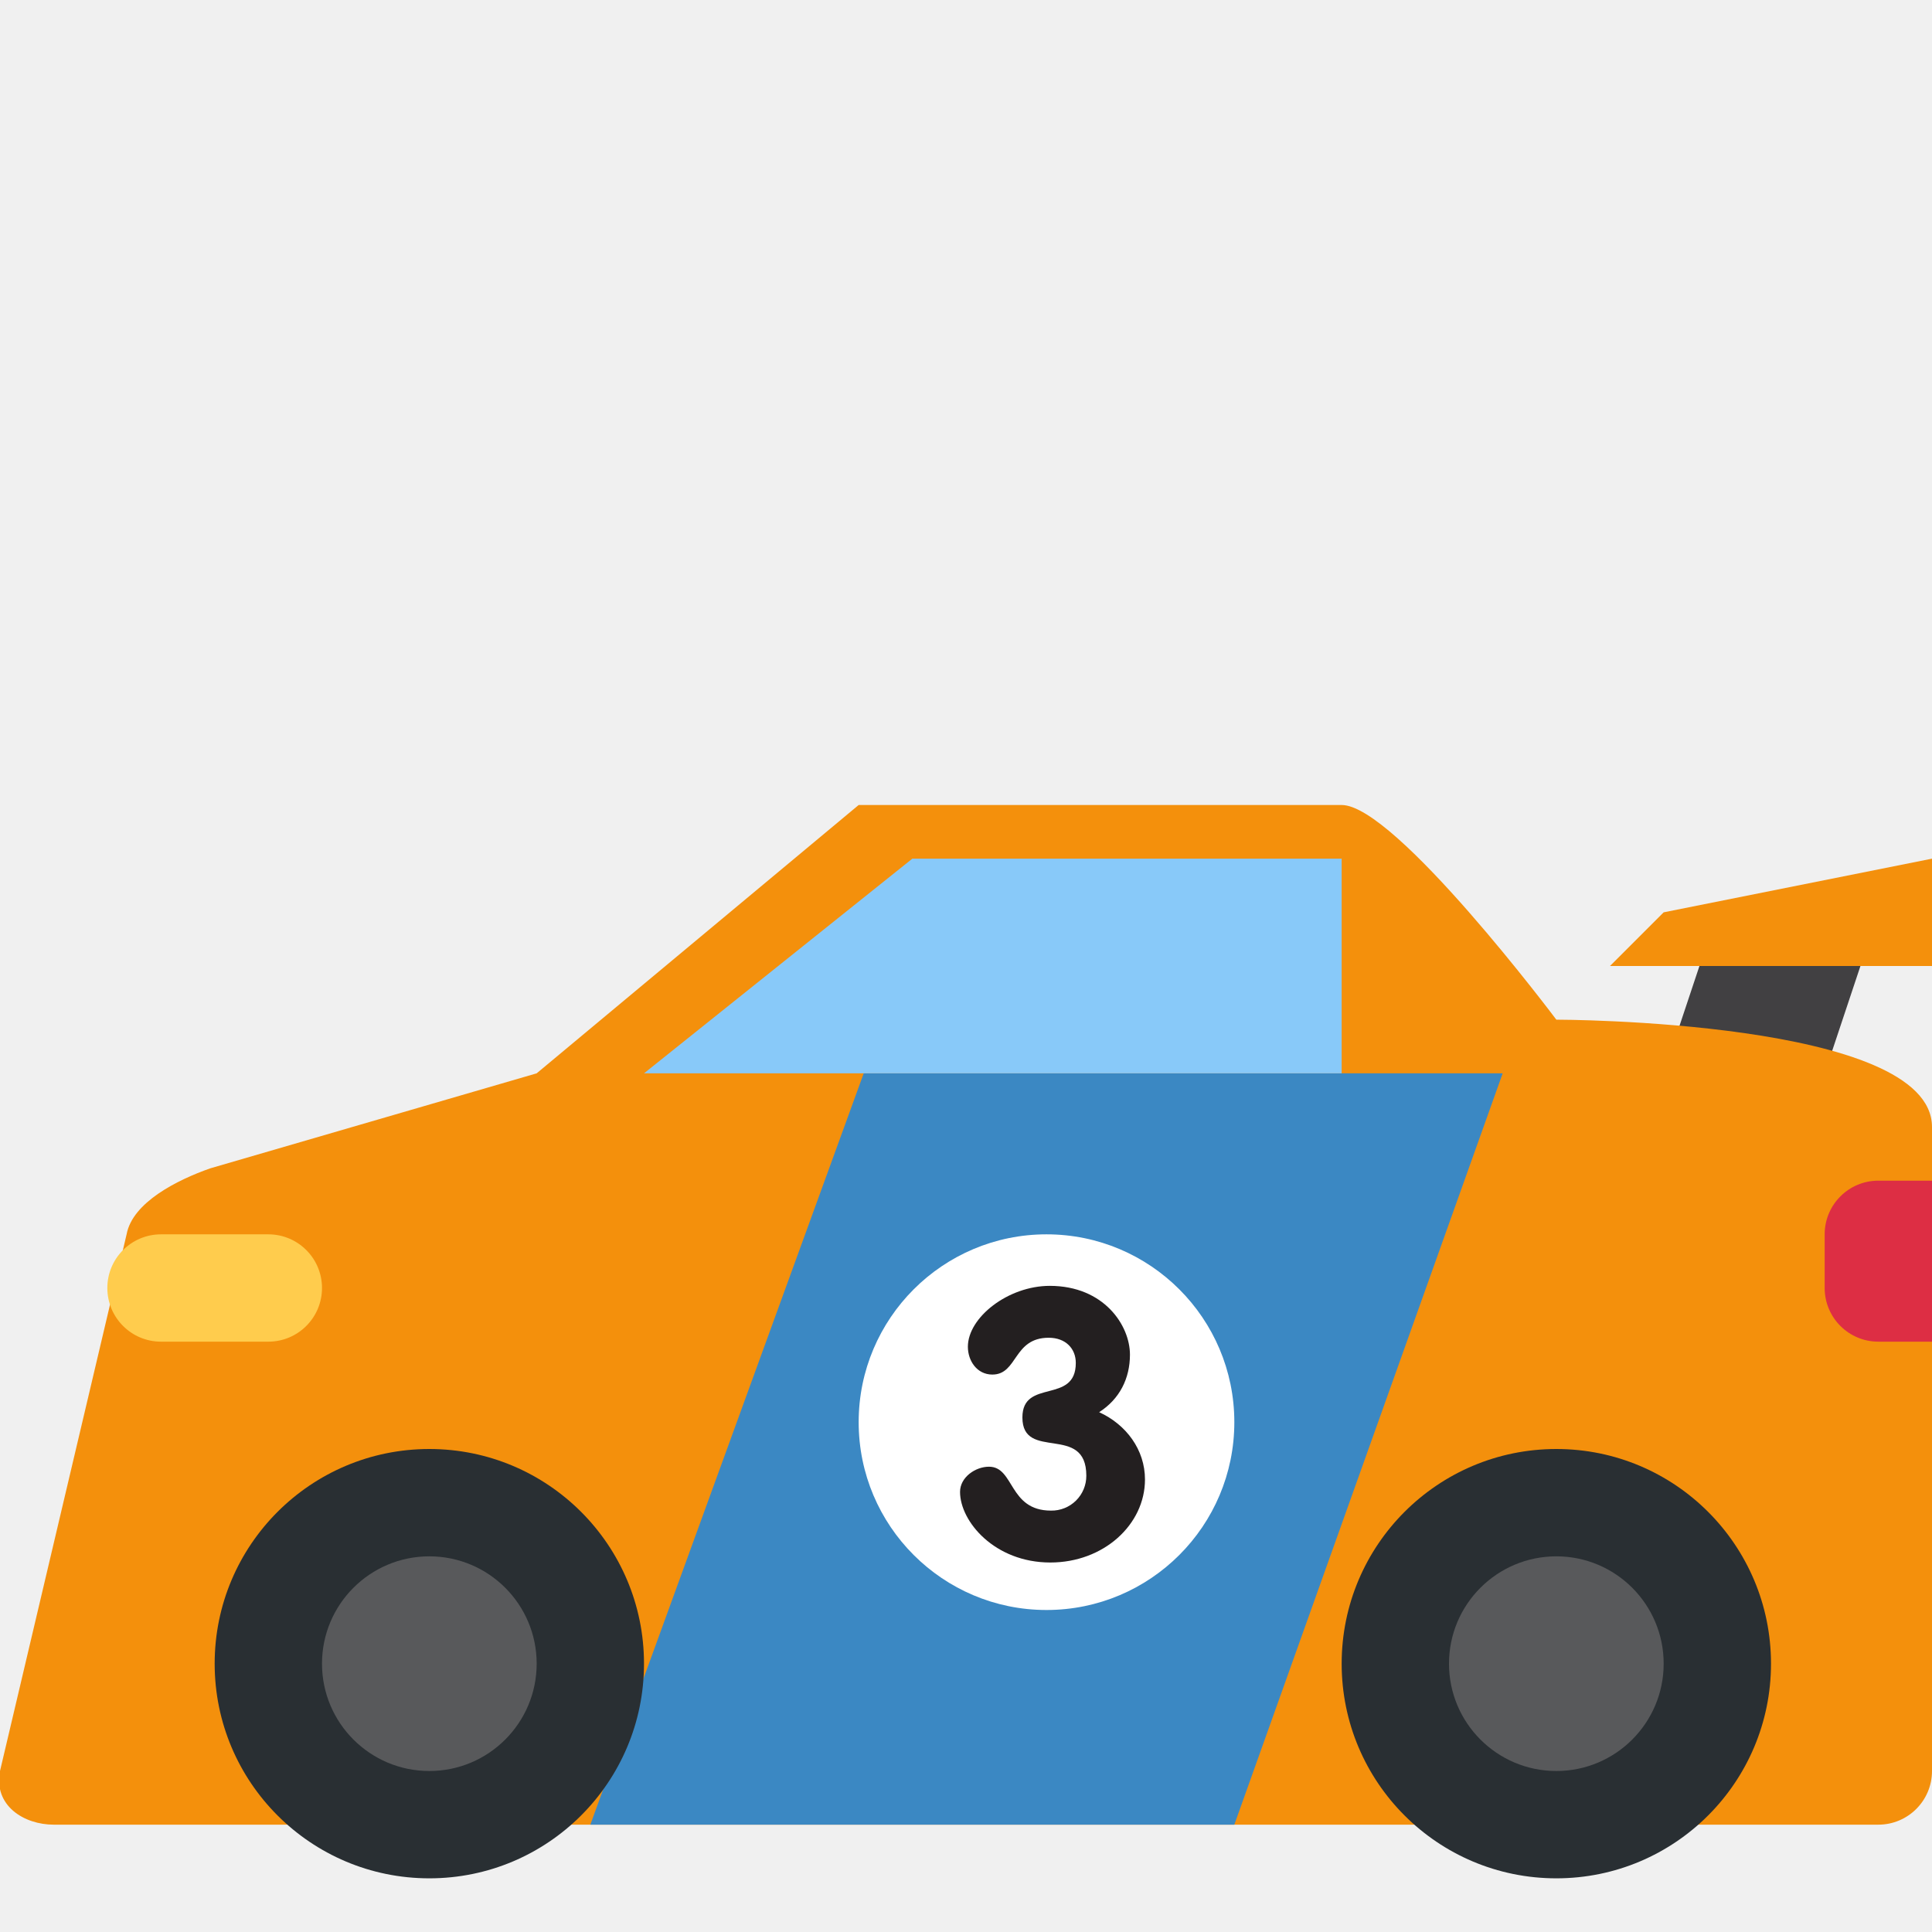
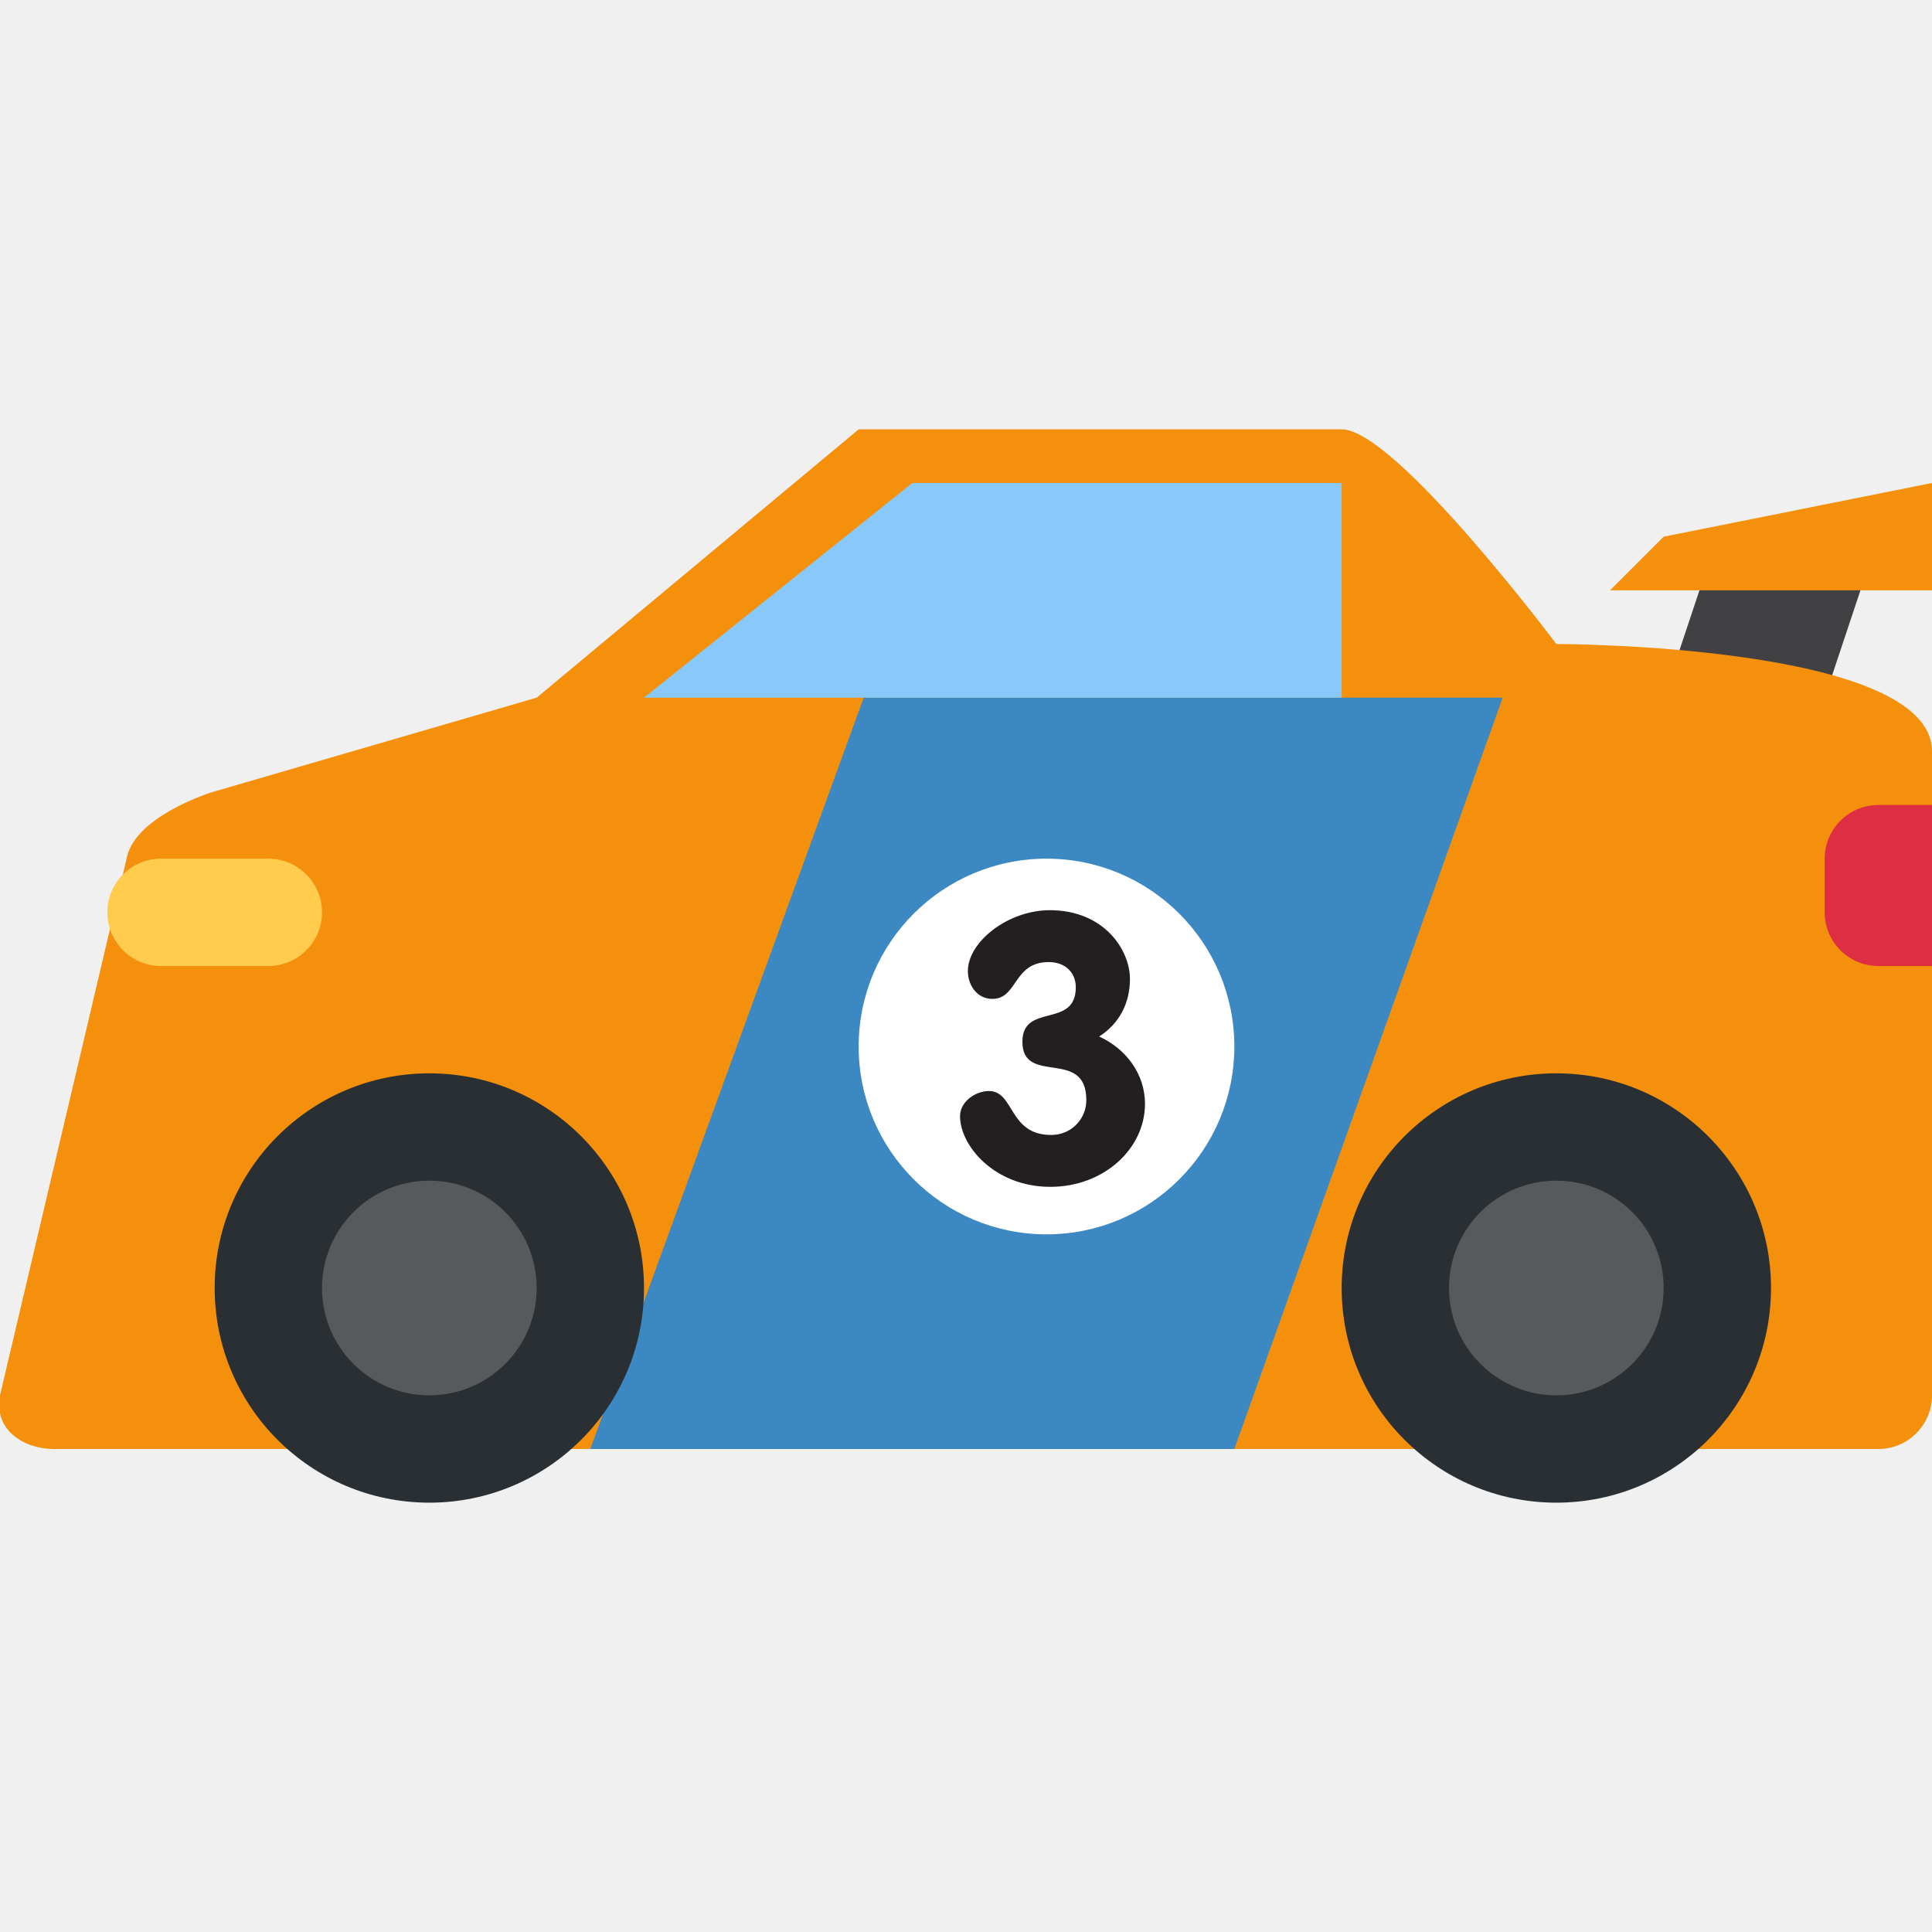
- <svg xmlns="http://www.w3.org/2000/svg" viewBox="0 0 36 36">
+ <svg xmlns="http://www.w3.org/2000/svg" viewBox="0 7 36 36">
  <path fill="#414042" d="M30 23h3l2-6h-3z" />
  <path fill="#F4900C" d="M29 19s-3-4-4-4h-9l-6 5-6.081 1.77c-.62.217-1.45.636-1.56 1.23L0 33c-.125.646.448 1 1 1h34a1 1 0 0 0 1-1V21c0-2-7-2-7-2z" />
  <path fill="#3B88C3" d="M16.094 20 11 34h12l5-14z" />
  <circle cx="8" cy="31" r="4" fill="#292F33" />
  <circle cx="8" cy="31" r="2" fill="#58595B" />
  <circle cx="29" cy="31" r="4" fill="#292F33" />
  <circle cx="29" cy="31" r="2" fill="#58595B" />
  <circle cx="19.5" cy="26.5" r="3.5" fill="#FFF" />
  <path fill="#231F20" d="M21.055 25.242c0 .441-.19.826-.574 1.072.504.23.854.699.854 1.254 0 .84-.769 1.547-1.764 1.547-1.037 0-1.682-.764-1.682-1.316 0-.273.287-.469.539-.469.477 0 .364.818 1.156.818a.647.647 0 0 0 .658-.65c0-.98-1.191-.26-1.191-1.086 0-.734.995-.238.995-1.016 0-.266-.188-.469-.505-.469-.665 0-.574.686-1.05.686-.288 0-.456-.258-.456-.518 0-.547.75-1.135 1.527-1.135 1.009.001 1.493.737 1.493 1.282z" />
  <path fill="#F4900C" d="m30 18 1-1 5-1v2z" />
  <path fill="#88C9F9" d="M17 16h8v4H12z" />
  <path fill="#FFCC4D" d="M6 24a1 1 0 0 1-1 1H3a1 1 0 1 1 0-2h2a1 1 0 0 1 1 1z" />
  <path fill="#DD2E44" d="M36 22h-1a1 1 0 0 0-1 1v1a1 1 0 0 0 1 1h1v-3z" />
</svg>
